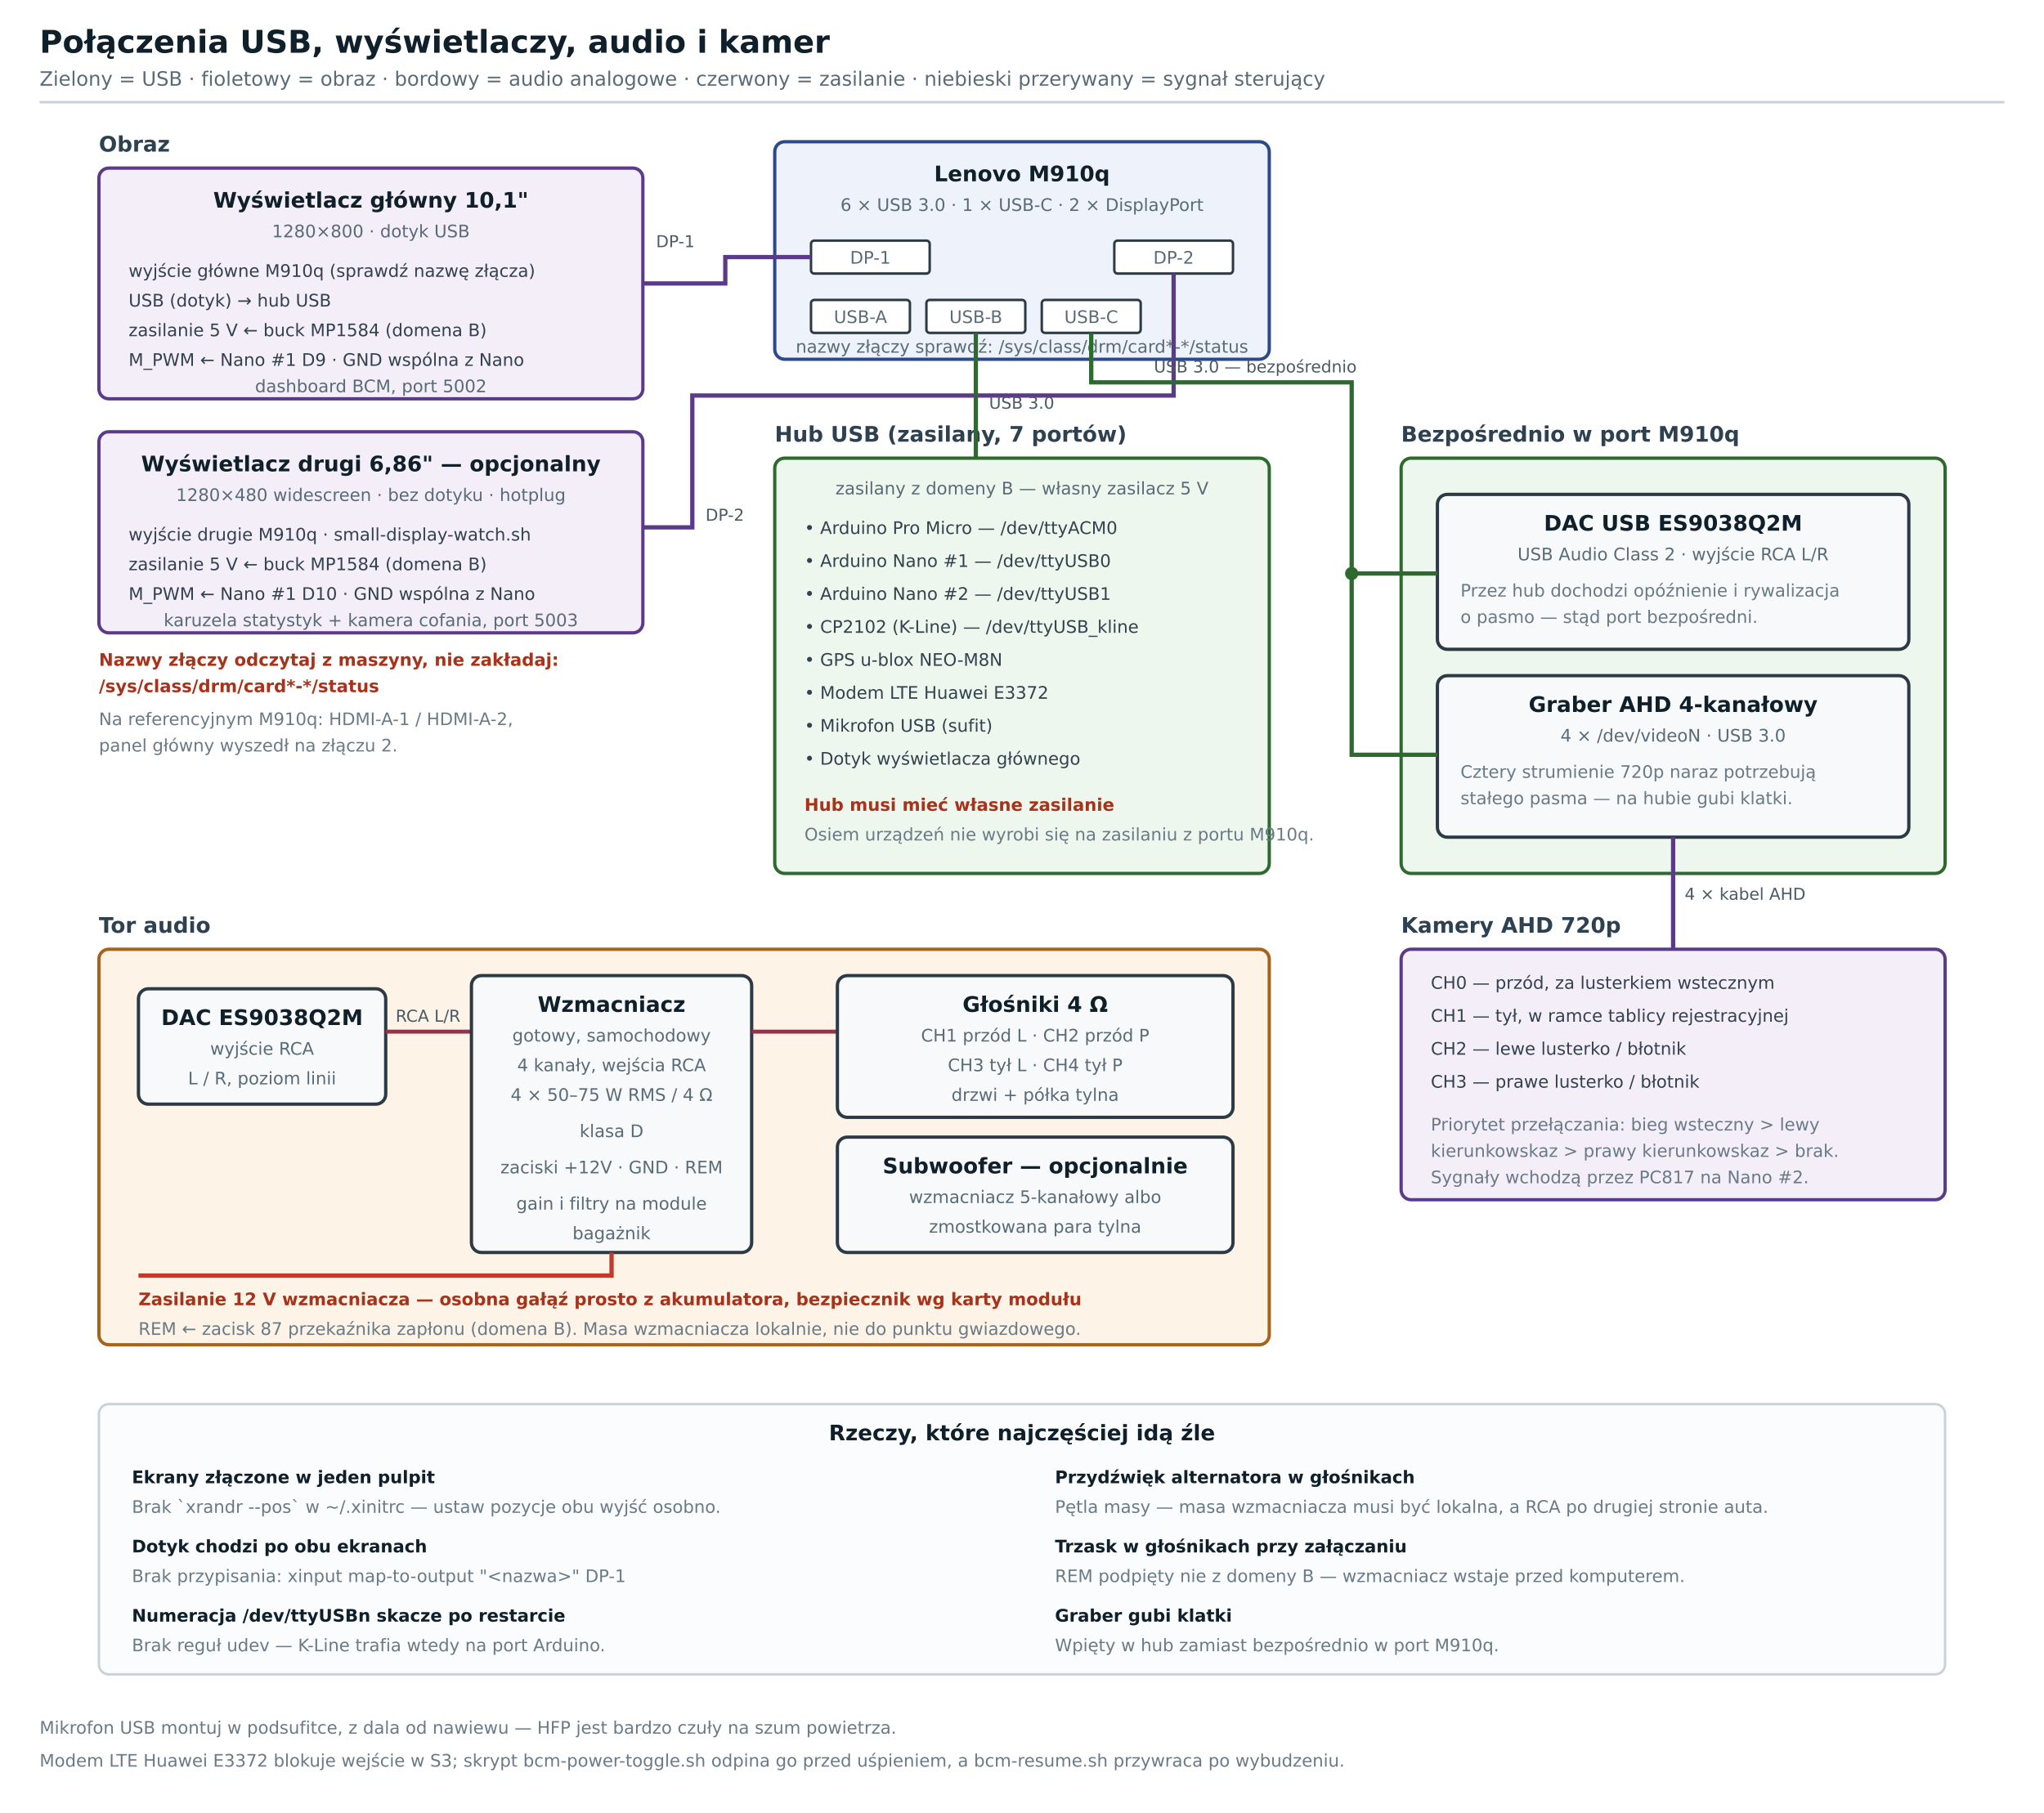
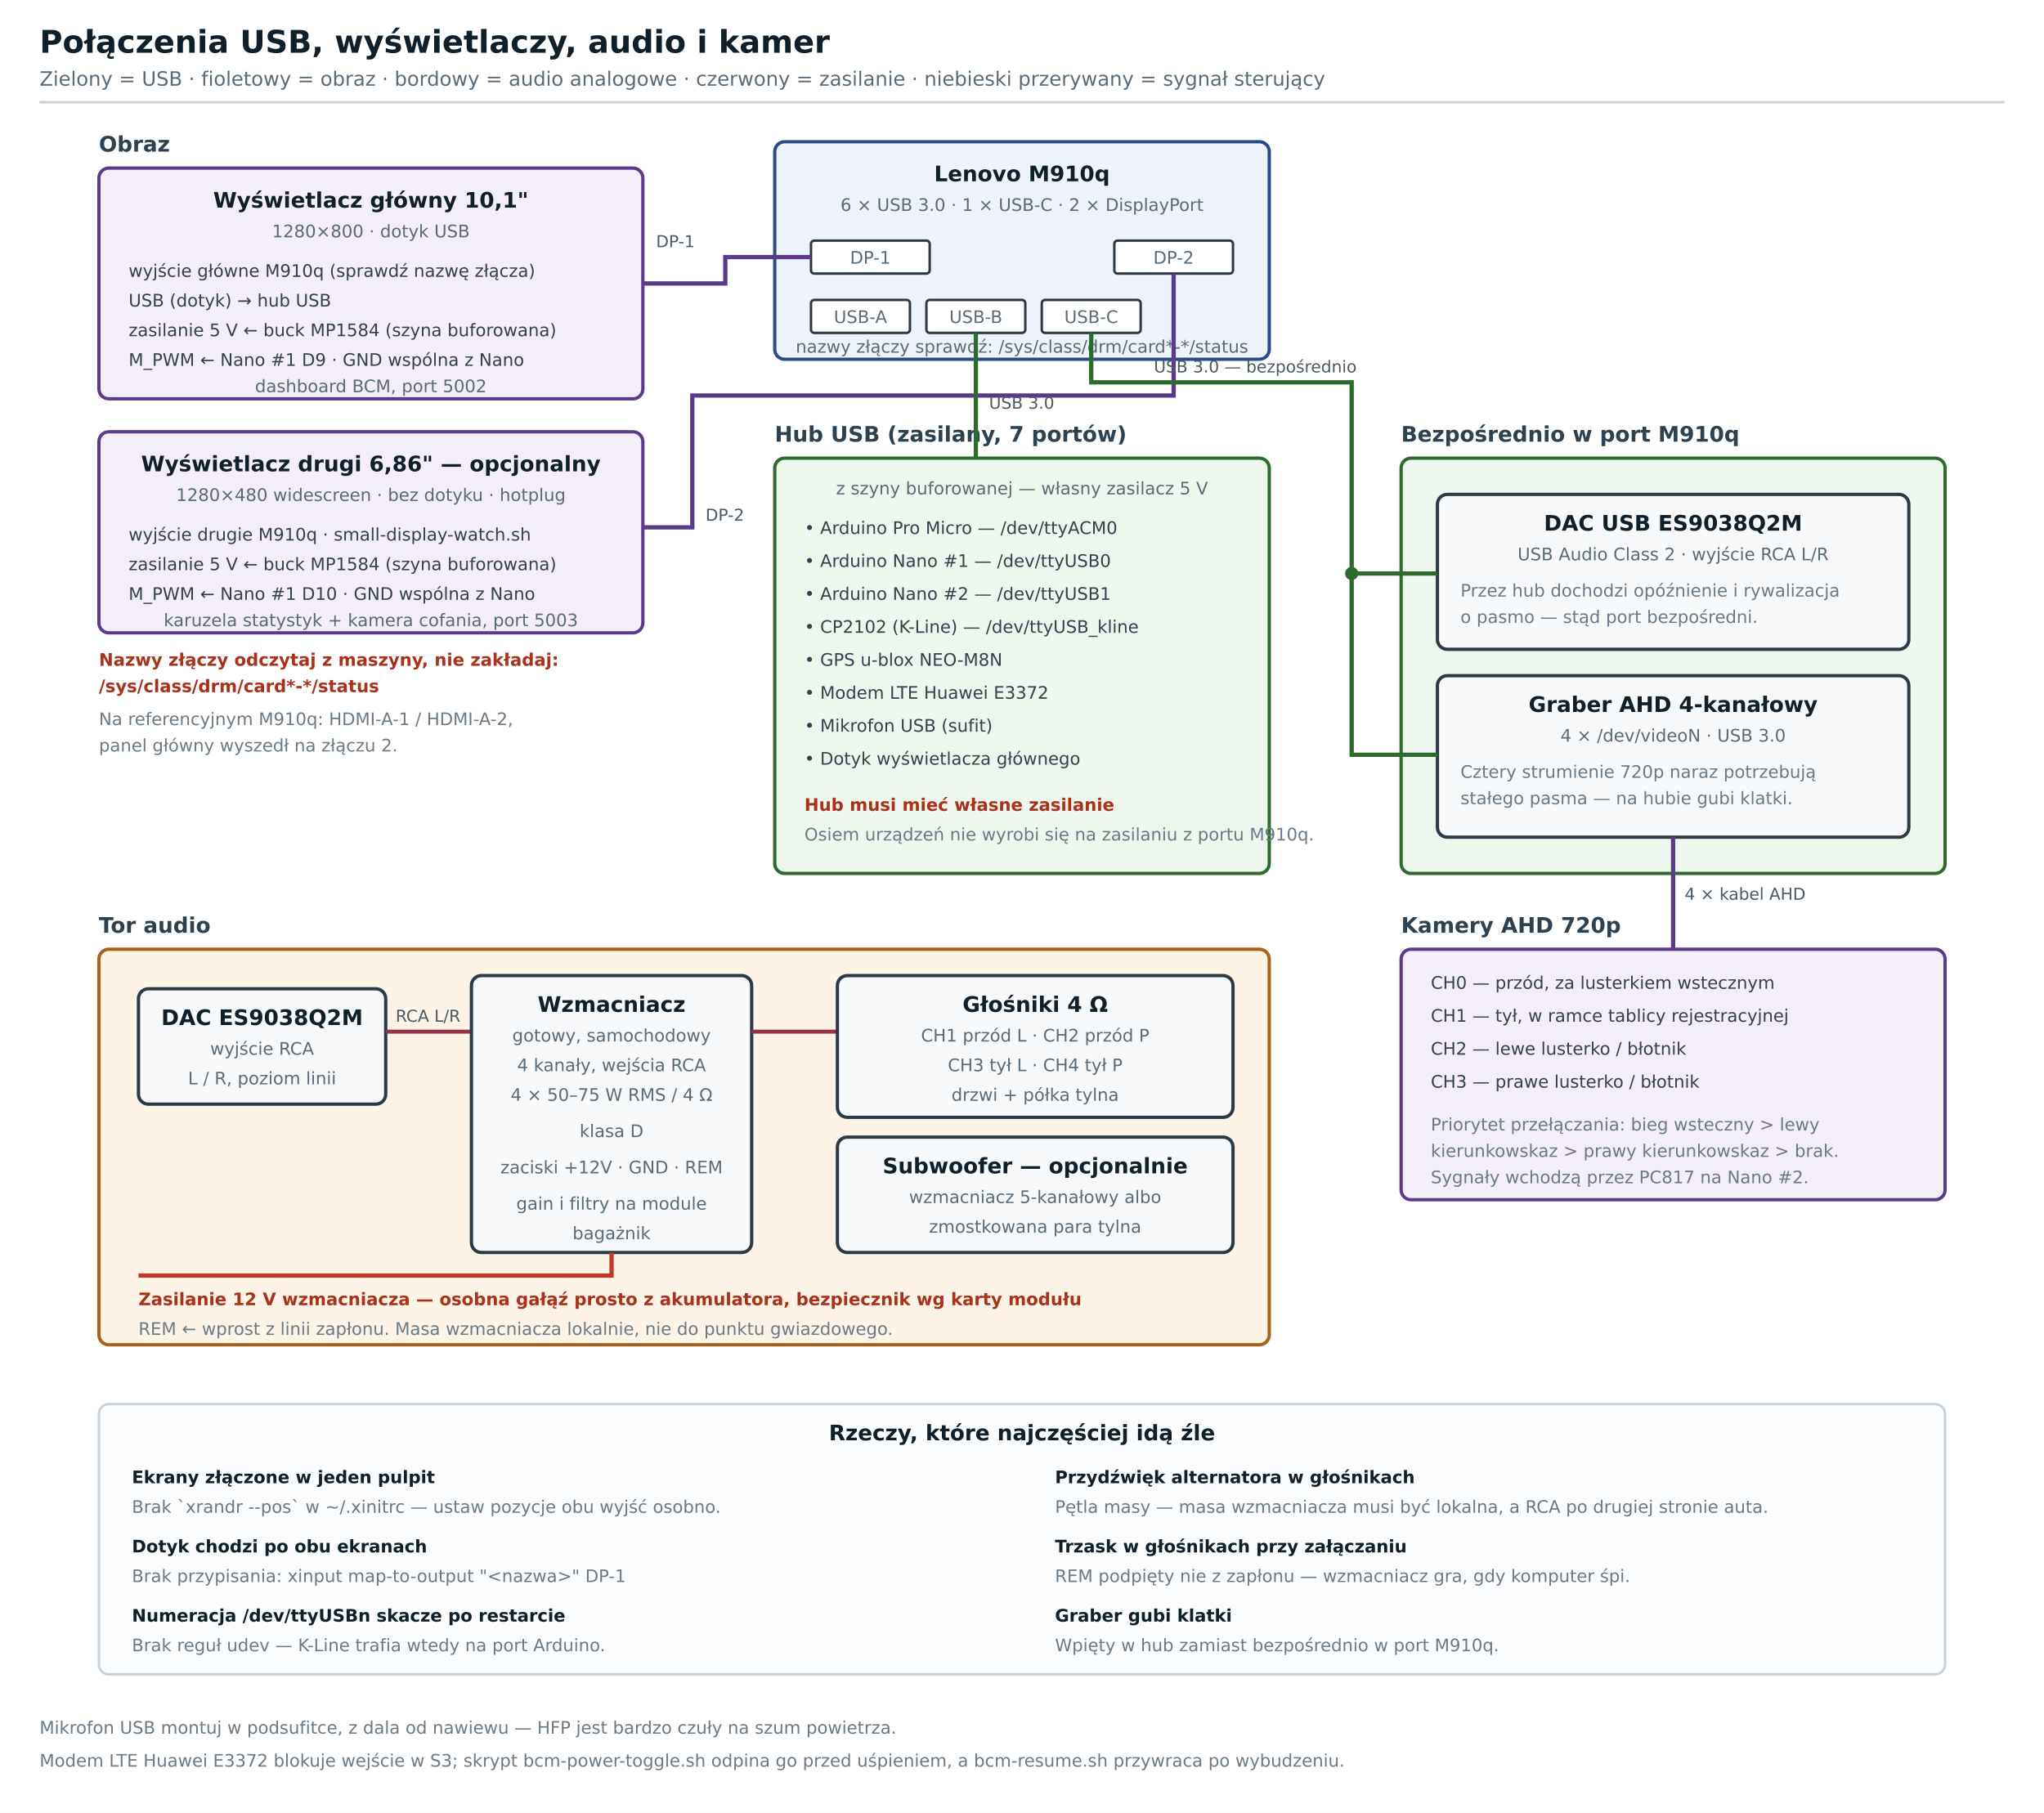
<svg xmlns="http://www.w3.org/2000/svg" width="1240" height="1100" viewBox="0 0 1240 1100" font-family="DejaVu Sans, Verdana, sans-serif">
  <style>
    .bg    { fill: #ffffff; }
    .mod   { fill: #f7f9fb; stroke: #2b3a45; stroke-width: 2; rx: 6; }
    .modB  { fill: #eef2fa; stroke: #2b4a8a; stroke-width: 2; rx: 6; }
    .modA  { fill: #eef7ee; stroke: #2d6a2d; stroke-width: 2; rx: 6; }
    .modV  { fill: #f4eef9; stroke: #5c3a8a; stroke-width: 2; rx: 6; }
    .modS  { fill: #fdf3e6; stroke: #a8621a; stroke-width: 2; rx: 6; }
    .term  { fill: #ffffff; stroke: #2b3a45; stroke-width: 1.5; rx: 2; }
    .wusb  { stroke: #2d6a2d; stroke-width: 2.6; fill: none; }
    .wdp   { stroke: #5c3a8a; stroke-width: 2.6; fill: none; }
    .waud  { stroke: #97324a; stroke-width: 2.4; fill: none; }
    .wpwr  { stroke: #c0392b; stroke-width: 2.6; fill: none; }
    .wsig  { stroke: #2b4a8a; stroke-width: 1.8; fill: none; stroke-dasharray: 5 3; }
    .ttl   { font-size: 19px; font-weight: bold; fill: #10202b; }
    .sub   { font-size: 12px; fill: #5a6b78; }
    .mt    { font-size: 13px; font-weight: bold; fill: #10202b; text-anchor: middle; }
    .ms    { font-size: 10.5px; fill: #5a6b78; text-anchor: middle; }
    .tl    { font-size: 10.5px; fill: #33424e; }
    .tb    { font-size: 10.5px; font-weight: bold; fill: #10202b; }
    .note  { font-size: 10.5px; fill: #6a7a86; }
    .warn  { font-size: 10.5px; font-weight: bold; fill: #a8321a; }
    .sec   { font-size: 13px; font-weight: bold; fill: #2d4150; }
    .wl    { font-size: 10px; fill: #4a5a66; }
  </style>
  <rect class="bg" x="0" y="0" width="1240" height="1100" />
  <text class="ttl" x="24" y="32">Połączenia USB, wyświetlaczy, audio i kamer</text>
  <text class="sub" x="24" y="52">Zielony = USB · fioletowy = obraz · bordowy = audio analogowe · czerwony = zasilanie · niebieski przerywany = sygnał sterujący</text>
  <line x1="24" y1="62" x2="1216" y2="62" stroke="#c8d2da" stroke-width="1.5" />
  <rect class="modB" x="470" y="86" width="300" height="132" />
  <text class="mt" x="620" y="110">Lenovo M910q</text>
  <text class="ms" x="620" y="128">6 × USB 3.0 · 1 × USB-C · 2 × DisplayPort</text>
  <rect class="term" x="492" y="146" width="72" height="20" />
  <text class="ms" x="528" y="160">DP-1</text>
  <rect class="term" x="676" y="146" width="72" height="20" />
  <text class="ms" x="712" y="160">DP-2</text>
  <rect class="term" x="492" y="182" width="60" height="20" />
  <text class="ms" x="522" y="196">USB-A</text>
  <rect class="term" x="562" y="182" width="60" height="20" />
  <text class="ms" x="592" y="196">USB-B</text>
  <rect class="term" x="632" y="182" width="60" height="20" />
  <text class="ms" x="662" y="196">USB-C</text>
  <text class="ms" x="620" y="214">nazwy złączy sprawdź: /sys/class/drm/card*-*/status</text>
  <text class="sec" x="60" y="92">Obraz</text>
  <rect class="modV" x="60" y="102" width="330" height="140" />
  <text class="mt" x="225" y="126">Wyświetlacz główny 10,1"</text>
  <text class="ms" x="225" y="144">1280×800 · dotyk USB</text>
  <text class="tl" x="78" y="168">wyjście główne M910q (sprawdź nazwę złącza)</text>
  <text class="tl" x="78" y="186">USB (dotyk) → hub USB</text>
-   <text class="tl" x="78" y="204">zasilanie 5 V ← buck MP1584 (domena B)</text>
+   <text class="tl" x="78" y="204">zasilanie 5 V ← buck MP1584 (szyna buforowana)</text>
  <text class="tl" x="78" y="222">M_PWM ← Nano #1 D9 · GND wspólna z Nano</text>
  <text class="ms" x="225" y="238">dashboard BCM, port 5002</text>
  <rect class="modV" x="60" y="262" width="330" height="122" />
  <text class="mt" x="225" y="286">Wyświetlacz drugi 6,86" — opcjonalny</text>
  <text class="ms" x="225" y="304">1280×480 widescreen · bez dotyku · hotplug</text>
  <text class="tl" x="78" y="328">wyjście drugie M910q · small-display-watch.sh</text>
-   <text class="tl" x="78" y="346">zasilanie 5 V ← buck MP1584 (domena B)</text>
+   <text class="tl" x="78" y="346">zasilanie 5 V ← buck MP1584 (szyna buforowana)</text>
  <text class="tl" x="78" y="364">M_PWM ← Nano #1 D10 · GND wspólna z Nano</text>
  <text class="ms" x="225" y="380">karuzela statystyk + kamera cofania, port 5003</text>
  <path class="wdp" d="M492 156 L440 156 L440 172 L390 172" />
  <text class="wl" x="398" y="150">DP-1</text>
  <path class="wdp" d="M712 166 L712 240 L420 240 L420 320 L390 320" />
  <text class="wl" x="428" y="316">DP-2</text>
  <text class="warn" x="60" y="404">Nazwy złączy odczytaj z maszyny, nie zakładaj:</text>
  <text class="warn" x="60" y="420">/sys/class/drm/card*-*/status</text>
  <text class="note" x="60" y="440">Na referencyjnym M910q: HDMI-A-1 / HDMI-A-2,</text>
  <text class="note" x="60" y="456">panel główny wyszedł na złączu 2.</text>
  <text class="sec" x="470" y="268">Hub USB (zasilany, 7 portów)</text>
  <rect class="modA" x="470" y="278" width="300" height="252" />
-   <text class="ms" x="620" y="300">zasilany z domeny B — własny zasilacz 5 V</text>
+   <text class="ms" x="620" y="300">z szyny buforowanej — własny zasilacz 5 V</text>
  <text class="tl" x="488" y="324">• Arduino Pro Micro — /dev/ttyACM0</text>
  <text class="tl" x="488" y="344">• Arduino Nano #1 — /dev/ttyUSB0</text>
  <text class="tl" x="488" y="364">• Arduino Nano #2 — /dev/ttyUSB1</text>
  <text class="tl" x="488" y="384">• CP2102 (K-Line) — /dev/ttyUSB_kline</text>
  <text class="tl" x="488" y="404">• GPS u-blox NEO-M8N</text>
  <text class="tl" x="488" y="424">• Modem LTE Huawei E3372</text>
  <text class="tl" x="488" y="444">• Mikrofon USB (sufit)</text>
  <text class="tl" x="488" y="464">• Dotyk wyświetlacza głównego</text>
  <text class="warn" x="488" y="492">Hub musi mieć własne zasilanie</text>
  <text class="note" x="488" y="510">Osiem urządzeń nie wyrobi się na zasilaniu z portu M910q.</text>
  <path class="wusb" d="M592 202 L592 278" />
  <text class="wl" x="600" y="248">USB 3.0</text>
  <text class="sec" x="850" y="268">Bezpośrednio w port M910q</text>
  <rect class="modA" x="850" y="278" width="330" height="252" />
  <rect class="mod" x="872" y="300" width="286" height="94" />
  <text class="mt" x="1015" y="322">DAC USB ES9038Q2M</text>
  <text class="ms" x="1015" y="340">USB Audio Class 2 · wyjście RCA L/R</text>
  <text class="note" x="886" y="362">Przez hub dochodzi opóźnienie i rywalizacja</text>
  <text class="note" x="886" y="378">o pasmo — stąd port bezpośredni.</text>
  <rect class="mod" x="872" y="410" width="286" height="98" />
  <text class="mt" x="1015" y="432">Graber AHD 4-kanałowy</text>
  <text class="ms" x="1015" y="450">4 × /dev/videoN · USB 3.0</text>
  <text class="note" x="886" y="472">Cztery strumienie 720p naraz potrzebują</text>
  <text class="note" x="886" y="488">stałego pasma — na hubie gubi klatki.</text>
  <path class="wusb" d="M662 202 L662 232 L820 232 L820 348 L872 348" />
  <text class="wl" x="700" y="226">USB 3.0 — bezpośrednio</text>
  <path class="wusb" d="M820 348 L820 458 L872 458" />
  <circle cx="820" cy="348" r="4" fill="#2d6a2d" />
  <text class="sec" x="850" y="566">Kamery AHD 720p</text>
  <rect class="modV" x="850" y="576" width="330" height="152" />
  <text class="tl" x="868" y="600">CH0 — przód, za lusterkiem wstecznym</text>
  <text class="tl" x="868" y="620">CH1 — tył, w ramce tablicy rejestracyjnej</text>
  <text class="tl" x="868" y="640">CH2 — lewe lusterko / błotnik</text>
  <text class="tl" x="868" y="660">CH3 — prawe lusterko / błotnik</text>
  <text class="note" x="868" y="686">Priorytet przełączania: bieg wsteczny &gt; lewy</text>
  <text class="note" x="868" y="702">kierunkowskaz &gt; prawy kierunkowskaz &gt; brak.</text>
  <text class="note" x="868" y="718">Sygnały wchodzą przez PC817 na Nano #2.</text>
  <path class="wdp" d="M1015 576 L1015 508" />
  <text class="wl" x="1022" y="546">4 × kabel AHD</text>
  <text class="sec" x="60" y="566">Tor audio</text>
  <rect class="modS" x="60" y="576" width="710" height="240" />
  <rect class="mod" x="84" y="600" width="150" height="70" />
  <text class="mt" x="159" y="622">DAC ES9038Q2M</text>
  <text class="ms" x="159" y="640">wyjście RCA</text>
  <text class="ms" x="159" y="658">L / R, poziom linii</text>
  <path class="waud" d="M234 626 L286 626" />
  <text class="wl" x="240" y="620">RCA L/R</text>
  <rect class="mod" x="286" y="592" width="170" height="168" />
  <text class="mt" x="371" y="614">Wzmacniacz</text>
  <text class="ms" x="371" y="632">gotowy, samochodowy</text>
  <text class="ms" x="371" y="650">4 kanały, wejścia RCA</text>
  <text class="ms" x="371" y="668">4 × 50–75 W RMS / 4 Ω</text>
  <text class="ms" x="371" y="690">klasa D</text>
  <text class="ms" x="371" y="712">zaciski +12V · GND · REM</text>
  <text class="ms" x="371" y="734">gain i filtry na module</text>
  <text class="ms" x="371" y="752">bagażnik</text>
  <path class="waud" d="M456 626 L508 626" />
  <rect class="mod" x="508" y="592" width="240" height="86" />
  <text class="mt" x="628" y="614">Głośniki 4 Ω</text>
  <text class="ms" x="628" y="632">CH1 przód L · CH2 przód P</text>
  <text class="ms" x="628" y="650">CH3 tył L · CH4 tył P</text>
  <text class="ms" x="628" y="668">drzwi + półka tylna</text>
  <rect class="mod" x="508" y="690" width="240" height="70" />
  <text class="mt" x="628" y="712">Subwoofer — opcjonalnie</text>
  <text class="ms" x="628" y="730">wzmacniacz 5-kanałowy albo</text>
  <text class="ms" x="628" y="748">zmostkowana para tylna</text>
  <path class="wpwr" d="M371 760 L371 774 L84 774" />
  <text class="warn" x="84" y="792">Zasilanie 12 V wzmacniacza — osobna gałąź prosto z akumulatora, bezpiecznik wg karty modułu</text>
-   <text class="note" x="84" y="810">REM ← zacisk 87 przekaźnika zapłonu (domena B). Masa wzmacniacza lokalnie, nie do punktu gwiazdowego.</text>
+   <text class="note" x="84" y="810">REM ← wprost z linii zapłonu. Masa wzmacniacza lokalnie, nie do punktu gwiazdowego.</text>
  <rect x="60" y="852" width="1120" height="164" fill="#fbfcfd" stroke="#c8d2da" stroke-width="1.5" rx="6" />
  <text class="mt" x="620" y="874">Rzeczy, które najczęściej idą źle</text>
  <text class="tb" x="80" y="900">Ekrany złączone w jeden pulpit</text>
  <text class="note" x="80" y="918">Brak `xrandr --pos` w ~/.xinitrc — ustaw pozycje obu wyjść osobno.</text>
  <text class="tb" x="80" y="942">Dotyk chodzi po obu ekranach</text>
  <text class="note" x="80" y="960">Brak przypisania: xinput map-to-output "&lt;nazwa&gt;" DP-1</text>
  <text class="tb" x="80" y="984">Numeracja /dev/ttyUSBn skacze po restarcie</text>
  <text class="note" x="80" y="1002">Brak reguł udev — K-Line trafia wtedy na port Arduino.</text>
  <text class="tb" x="640" y="900">Przydźwięk alternatora w głośnikach</text>
  <text class="note" x="640" y="918">Pętla masy — masa wzmacniacza musi być lokalna, a RCA po drugiej stronie auta.</text>
  <text class="tb" x="640" y="942">Trzask w głośnikach przy załączaniu</text>
-   <text class="note" x="640" y="960">REM podpięty nie z domeny B — wzmacniacz wstaje przed komputerem.</text>
+   <text class="note" x="640" y="960">REM podpięty nie z zapłonu — wzmacniacz gra, gdy komputer śpi.</text>
  <text class="tb" x="640" y="984">Graber gubi klatki</text>
  <text class="note" x="640" y="1002">Wpięty w hub zamiast bezpośrednio w port M910q.</text>
  <text class="note" x="24" y="1052">Mikrofon USB montuj w podsufitce, z dala od nawiewu — HFP jest bardzo czuły na szum powietrza.</text>
  <text class="note" x="24" y="1072">Modem LTE Huawei E3372 blokuje wejście w S3; skrypt bcm-power-toggle.sh odpina go przed uśpieniem, a bcm-resume.sh przywraca po wybudzeniu.</text>
</svg>
